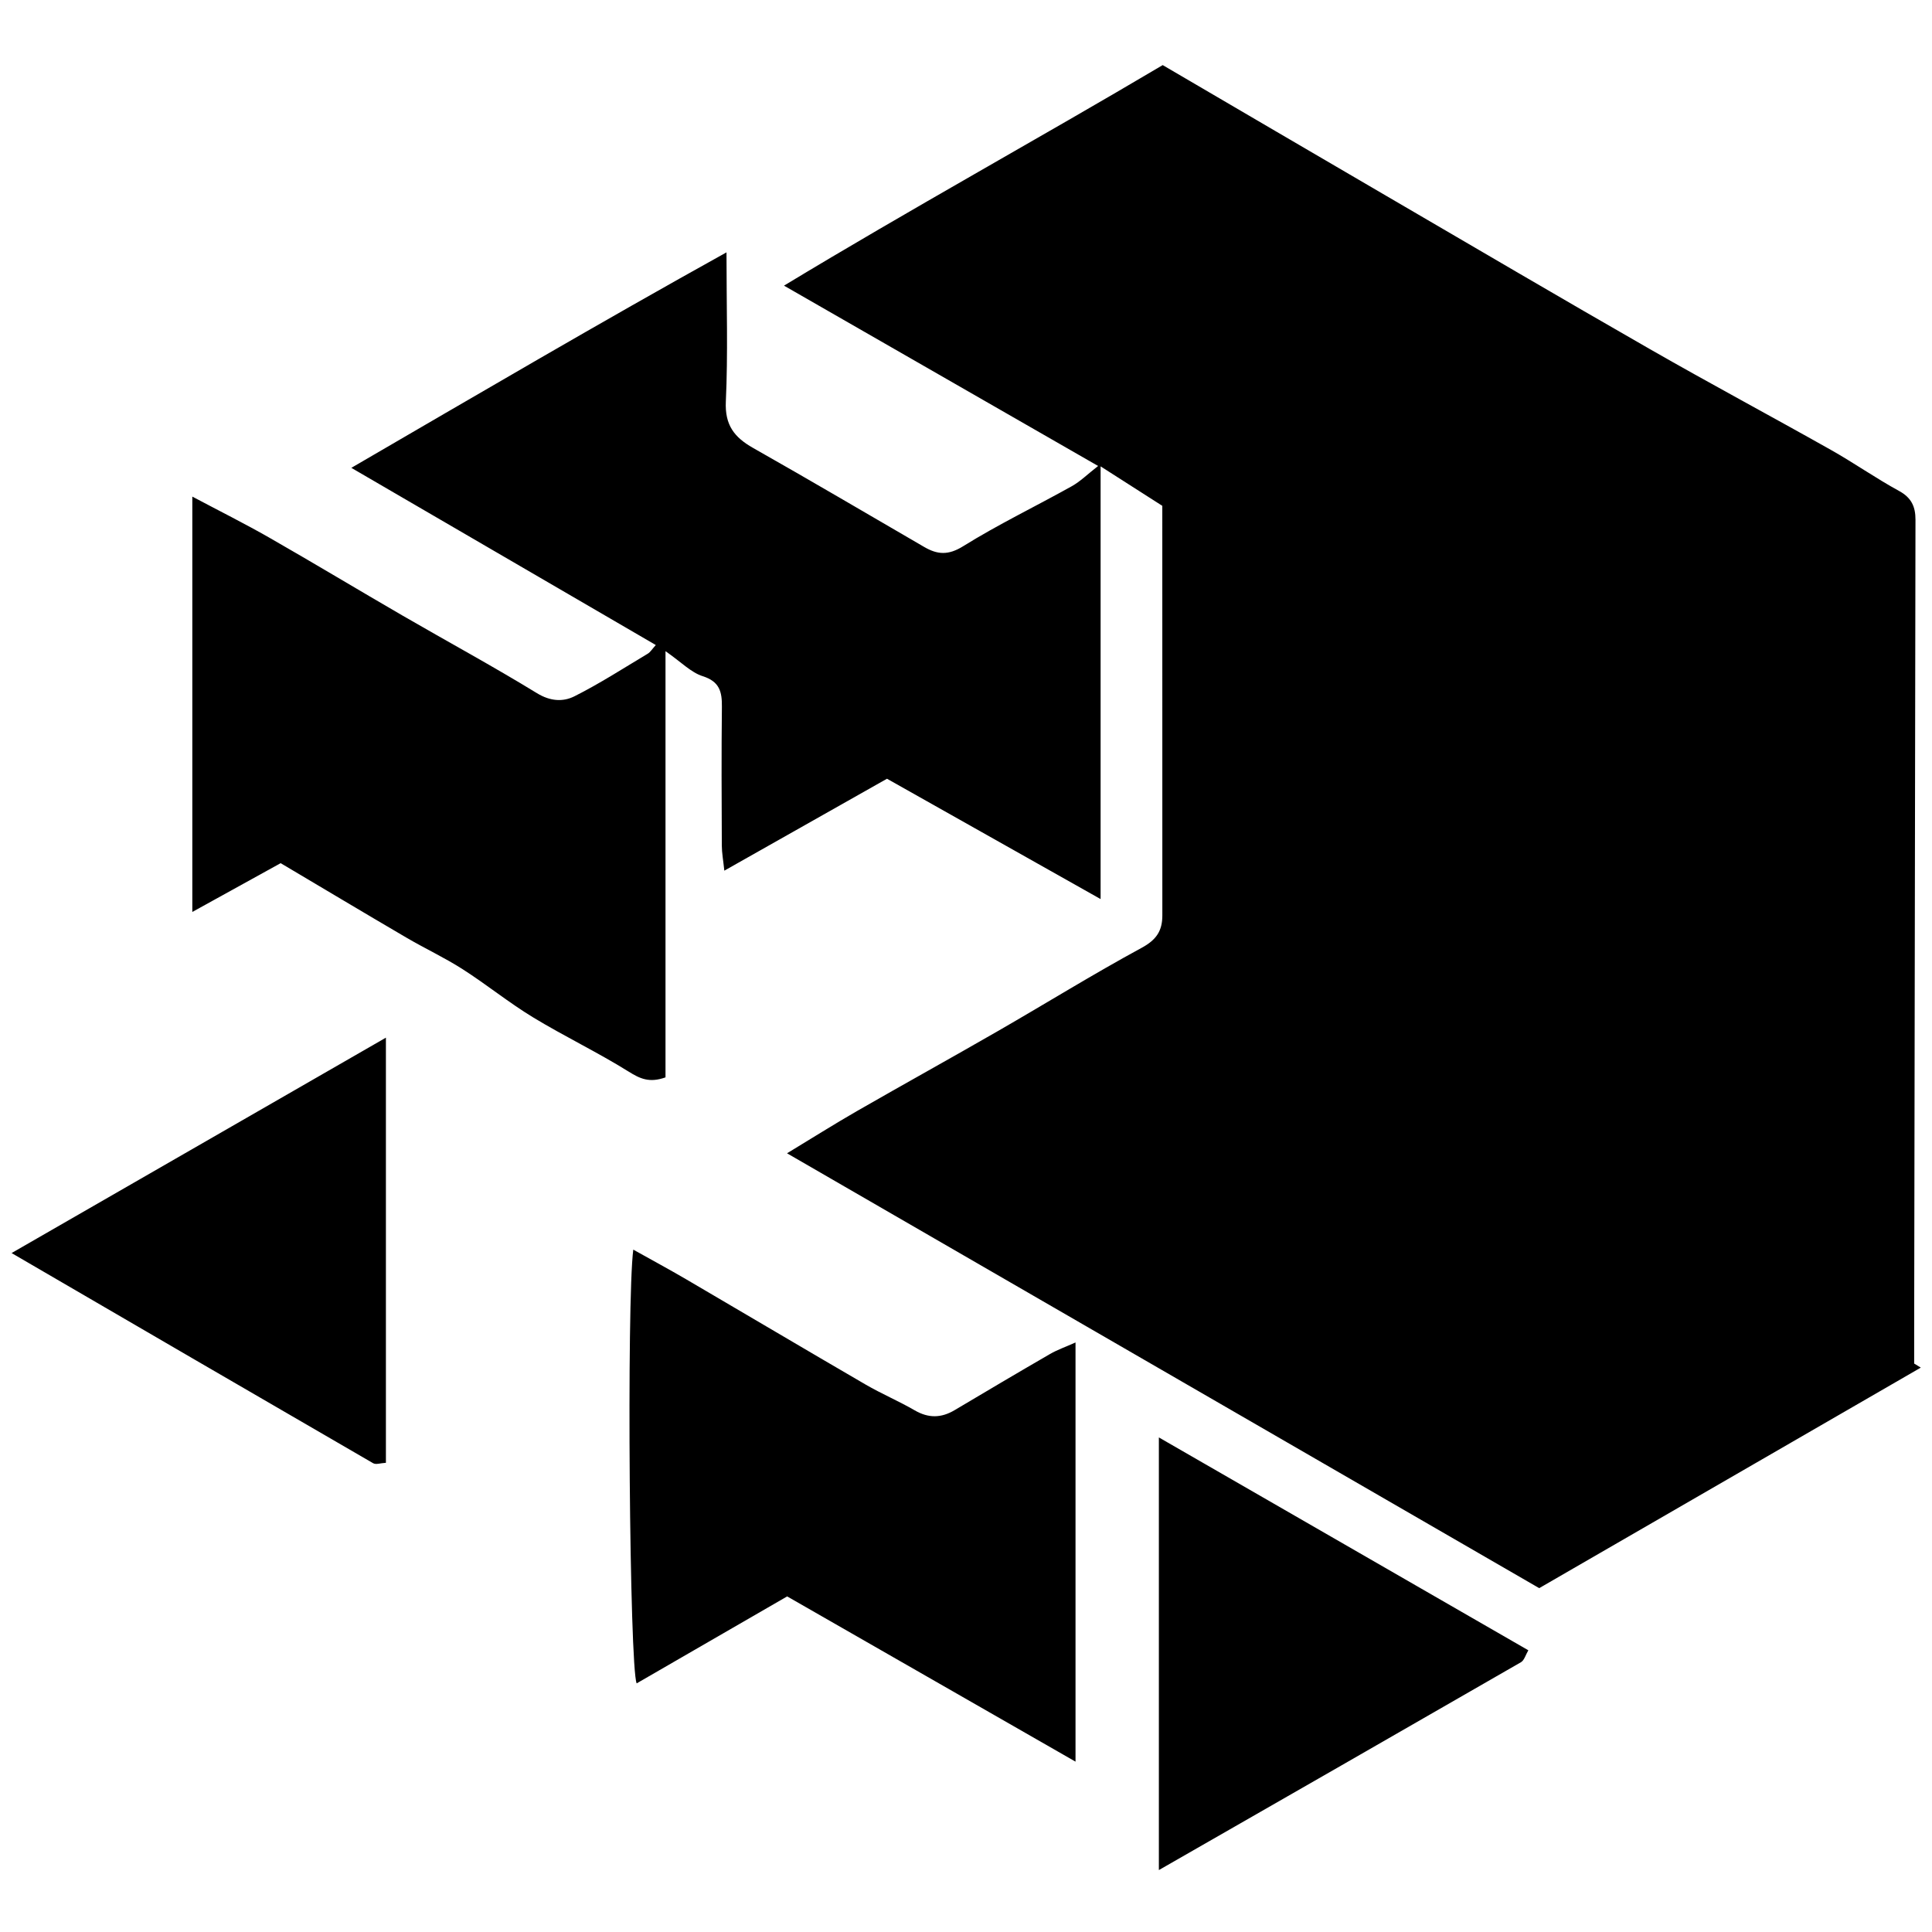
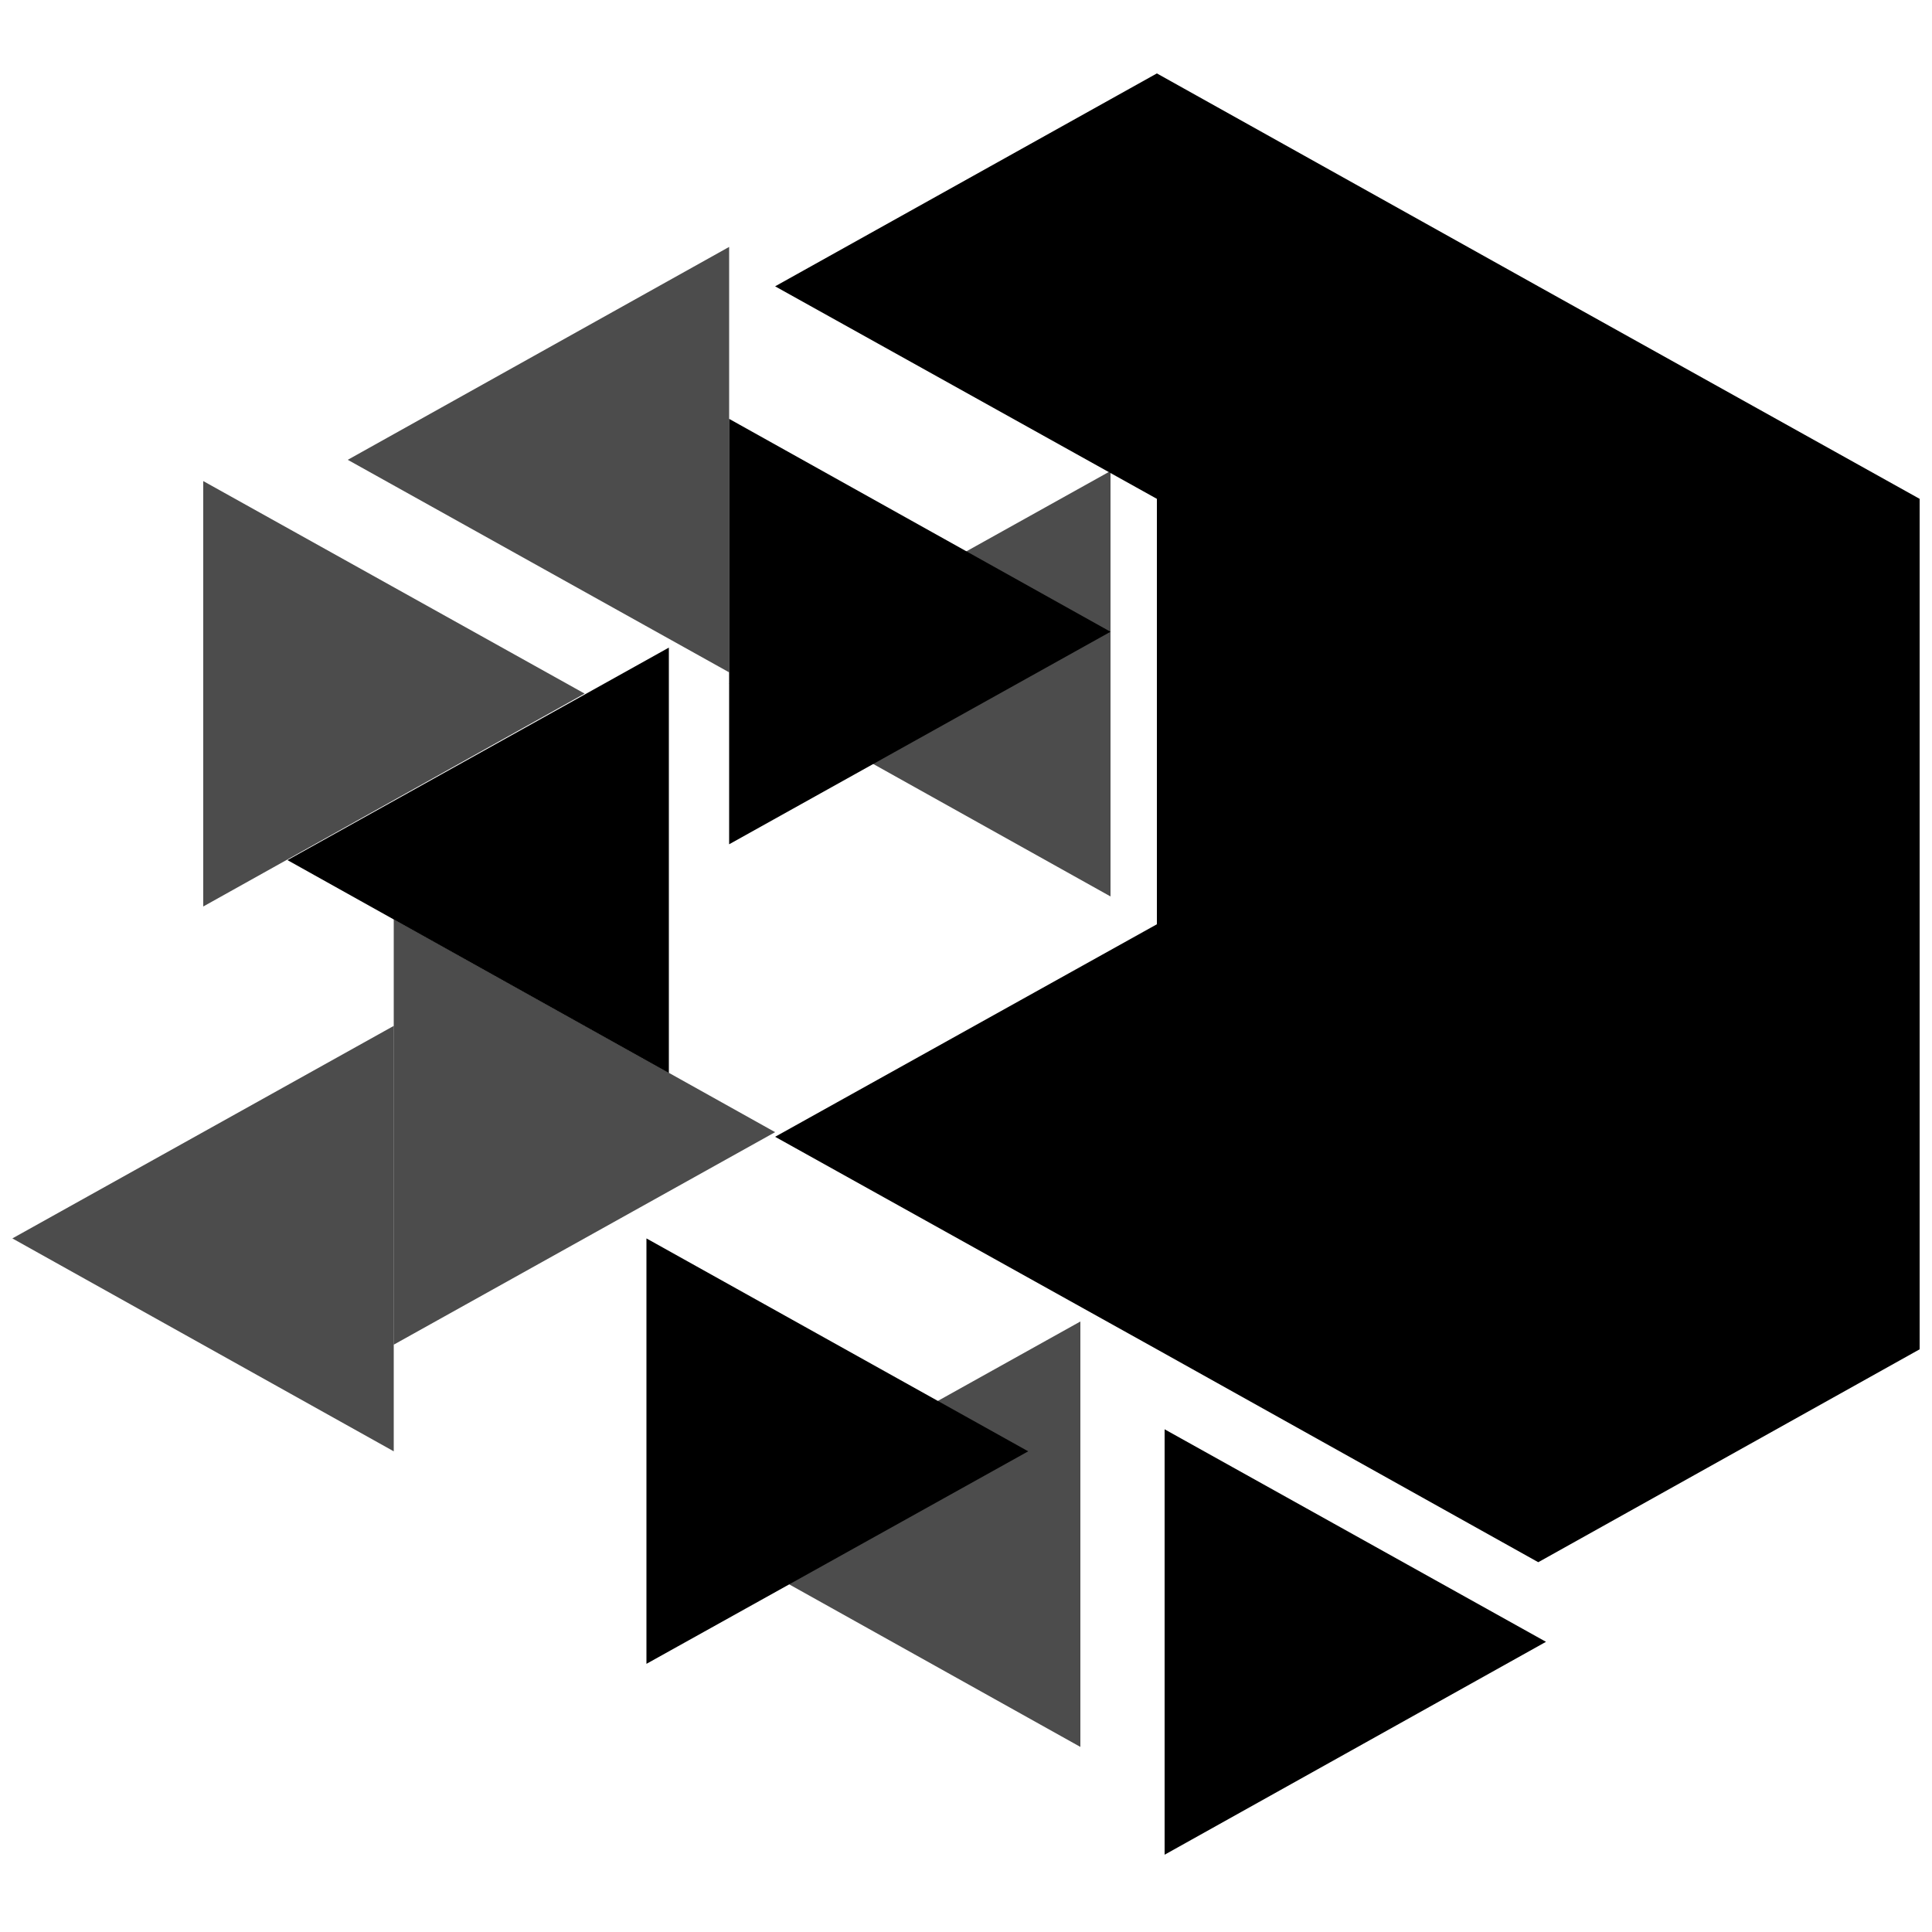
- <svg xmlns="http://www.w3.org/2000/svg" version="1.1" id="Layer_1" x="0px" y="0px" viewBox="0 0 500 500" style="enable-background:new 0 0 500 500;" xml:space="preserve">
-   <path d="M300.907,16.847c19.876,11.627,38.885,22.771,57.919,33.873c22.727,13.256,45.407,26.593,68.236,39.671  c15.474,8.864,31.208,17.272,46.746,26.026c5.998,3.379,11.659,7.363,17.699,10.658c3.193,1.742,4.223,4.095,4.217,7.407  c-0.122,69.589-0.229,139.177-0.337,208.766c-0.005,3.214-0.001,6.427-0.001,9.641c0.572,0.349,1.144,0.698,1.716,1.047  c-32.808,18.96-65.615,37.92-98.756,57.074c-64.477-37.275-129.181-74.682-194.662-112.538c6.406-3.879,12.197-7.538,18.131-10.948  c12.122-6.966,24.362-13.729,36.478-20.706c12.414-7.148,24.601-14.703,37.184-21.533c3.795-2.06,5.338-4.388,5.336-8.366  c-0.018-34.901-0.011-69.801-0.011-106.013c-4.653-2.975-9.849-6.296-15.968-10.208c0,37.475,0,73.851,0,111.981  c-19.068-10.742-36.962-20.823-55.281-31.144c-13.726,7.757-27.462,15.521-42.095,23.791c-0.278-2.65-0.644-4.568-0.653-6.488  c-0.054-11.978-0.112-23.957,0.021-35.934c0.043-3.874-0.591-6.517-4.965-7.907c-3.039-0.966-5.538-3.63-9.63-6.475  c0,37.904,0,74.266,0,110.301c-4.185,1.496-6.618,0.33-9.535-1.489c-8.044-5.018-16.651-9.128-24.757-14.054  c-6.282-3.818-12.032-8.501-18.232-12.466c-4.656-2.978-9.707-5.331-14.485-8.129c-10.87-6.364-21.681-12.83-32.588-19.298  c-7.394,4.083-14.822,8.184-22.862,12.624c0-36.419,0-71.427,0-107.493c6.966,3.7,13.565,6.989,19.954,10.644  c11.581,6.625,23.008,13.518,34.554,20.206c11.555,6.694,23.306,13.062,34.691,20.032c3.447,2.111,6.752,2.277,9.686,0.804  c6.533-3.279,12.708-7.276,18.995-11.037c0.67-0.401,1.114-1.181,2.069-2.233c-25.935-15.094-51.675-30.074-78.795-45.857  c32.801-19.066,64.209-37.518,97.09-55.768c0,13.884,0.4,26.269-0.17,38.609c-0.282,6.086,2.188,9.256,7.04,12.003  c14.845,8.406,29.548,17.061,44.298,25.634c3.417,1.986,6.221,2.208,10.075-0.19c9.073-5.646,18.756-10.304,28.102-15.523  c2.223-1.241,4.092-3.114,6.831-5.247c-27.034-15.52-53.53-30.732-81.294-46.671C235.806,54.015,268.68,35.941,300.907,16.847z   M271.754,350.411c-8.269,4.785-16.491,9.65-24.701,14.535c-3.468,2.064-6.764,2.118-10.33,0.048  c-4.135-2.4-8.577-4.273-12.711-6.676c-15.504-9.012-30.926-18.167-46.405-27.222c-4.4-2.574-8.89-4.993-13.713-7.691  c-1.754,13.375-0.979,108.125,0.874,112.25c13.14-7.593,26.259-15.174,38.949-22.506c25.256,14.472,49.695,28.477,74.626,42.763  c0-36.499,0-71.969,0-108.482C275.677,348.621,273.611,349.336,271.754,350.411z M393.625,430.18  c0.86-0.496,1.199-1.897,1.907-3.087c-31.92-18.39-63.45-36.555-95.618-55.088c0,37.526,0,74.072,0,111.969  C331.722,465.743,362.698,448.004,393.625,430.18z M3,324.29c32.188,18.738,62.857,36.604,93.571,54.391  c0.727,0.421,1.964-0.041,3.303-0.108c0-36.249,0-72.308,0-110.028C67.145,287.378,35.625,305.516,3,324.29z" />
+ <svg xmlns="http://www.w3.org/2000/svg" version="1.1" id="Layer_2_1_" x="0px" y="0px" viewBox="0 0 500 500" style="enable-background:new 0 0 500 500;" xml:space="preserve">
+   <style type="text/css">
+ 	.st0{opacity:0.7;}
+ </style>
+   <polygon class="st0" points="188.7,174 90,119 188.7,63.9 " />
+   <polygon points="173.1,277.7 74.4,222.6 173.1,167.6 " />
+   <polygon class="st0" points="101.9,375.6 3.2,320.5 101.9,265.5 " />
+   <polygon class="st0" points="279.6,452.1 180.9,397 279.6,342 " />
+   <polygon class="st0" points="287.4,232 188.7,176.9 287.4,121.9 " />
+   <polygon class="st0" points="52.6,124.5 151.3,179.5 52.6,234.6 " />
+   <polygon class="st0" points="101.9,237.9 200.6,293 101.9,348 " />
+   <polygon points="188.7,108.4 287.4,163.5 188.7,218.5 " />
+   <polygon points="167.3,320.5 266.1,375.6 167.3,430.6 " />
+   <polygon points="301.4,369.9 400.1,424.9 301.4,480 " />
+   <polygon points="398.1,74.1 299.4,19 200.6,74.1 299.4,129.1 299.4,239.2 200.6,294.2 299.4,349.2 398.1,404.3 496.8,349.2   496.8,239.2 496.8,129.1 " />
</svg>
